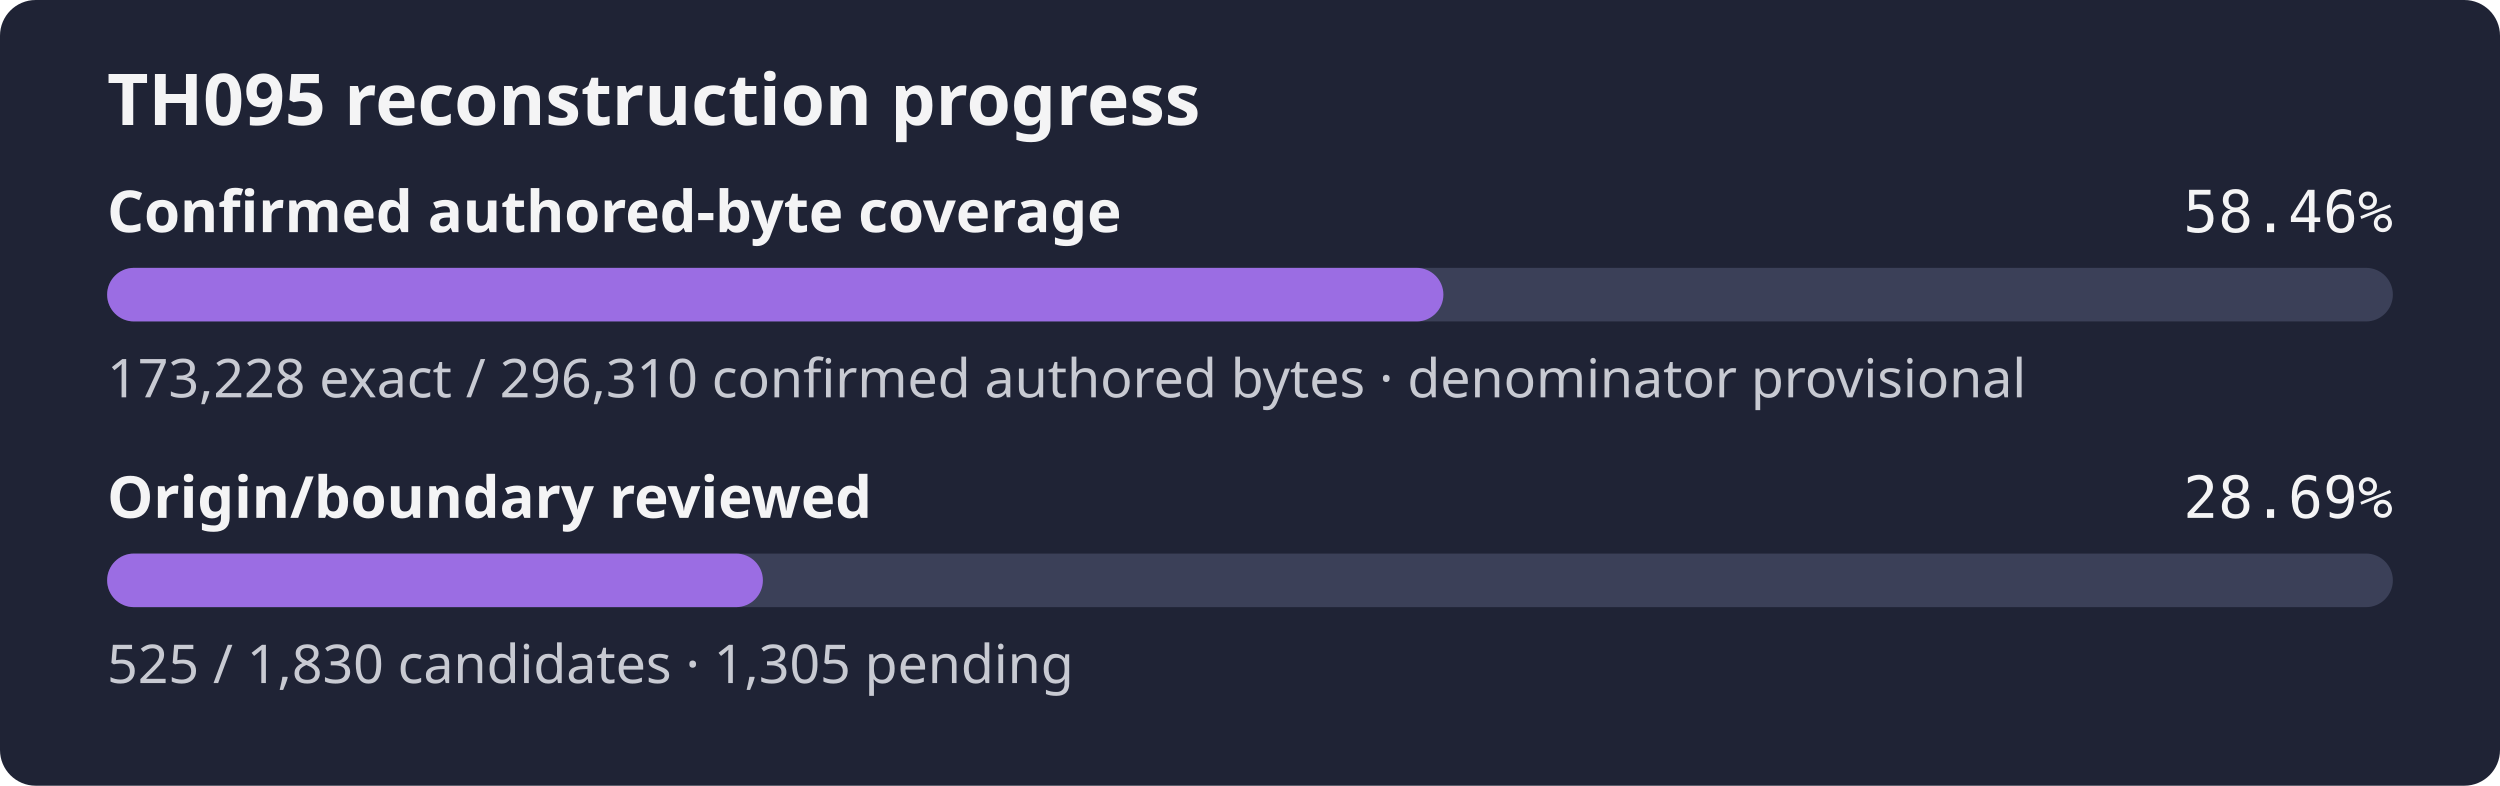
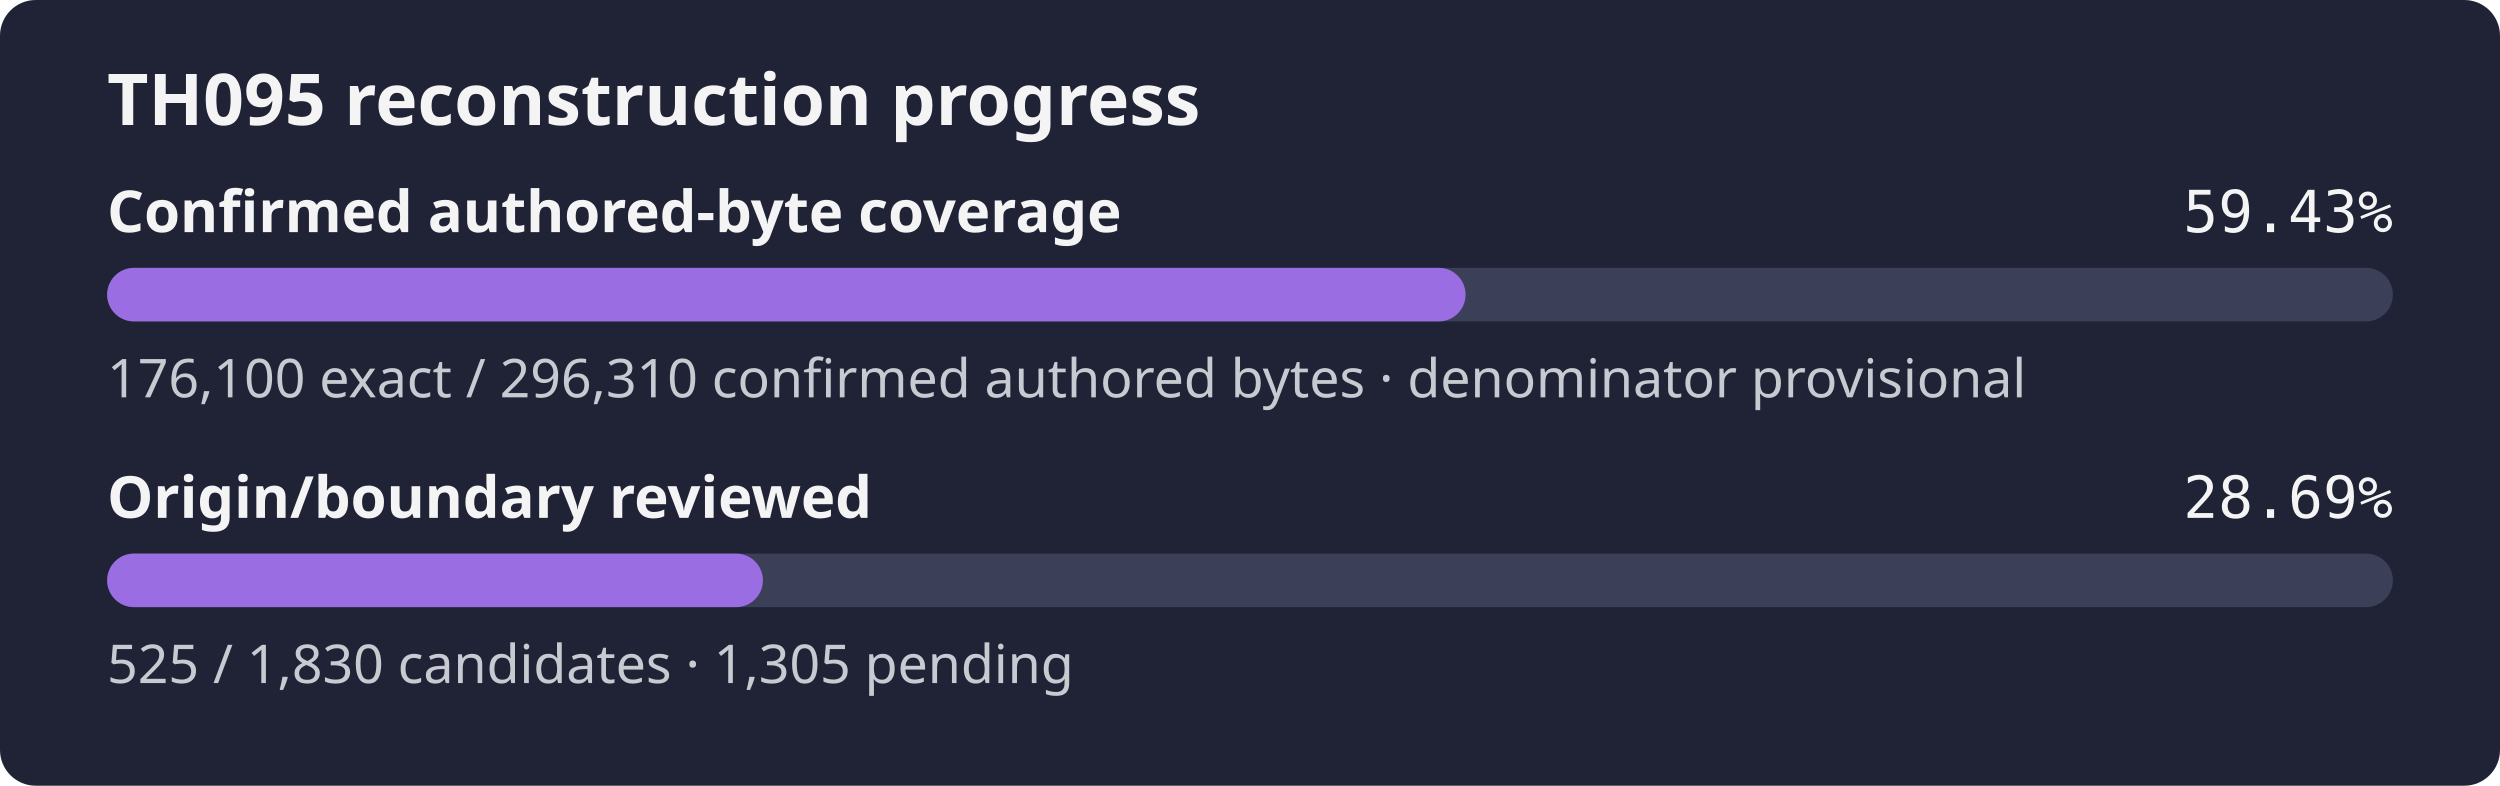
- <svg xmlns="http://www.w3.org/2000/svg" width="560" height="176" role="img" aria-label="TH095 reconstruction progress: 58.46% of the confirmed authored-byte set is exact, origin review 28.69%">
+ <svg xmlns="http://www.w3.org/2000/svg" width="560" height="176" role="img" aria-label="TH095 reconstruction progress: 59.43% of the confirmed authored-byte set is exact, origin review 28.69%">
  <rect width="560" height="176" rx="8" fill="#1f2335" />
  <text x="24" y="28" fill="#f4f4f5" font-family="sans-serif" font-size="16" font-weight="600">TH095 reconstruction progress</text>
  <text x="24" y="52" fill="#f4f4f5" font-family="sans-serif" font-size="13" font-weight="600">Confirmed authored-byte coverage</text>
-   <text x="536" y="52" fill="#f4f4f5" text-anchor="end" font-family="monospace" font-size="13">58.46%</text>
+   <text x="536" y="52" fill="#f4f4f5" text-anchor="end" font-family="monospace" font-size="13">59.43%</text>
  <rect x="24" y="60" width="512" height="12" rx="6" fill="#3b4058" />
-   <rect x="24" y="60" width="299.32" height="12" rx="6" fill="#9b6de3" />
-   <text x="24" y="89" fill="#c8cad2" font-family="sans-serif" font-size="12">173,228 exact / 296,310 confirmed authored bytes · denominator provisional</text>
+   <rect x="24" y="60" width="304.29" height="12" rx="6" fill="#9b6de3" />
+   <text x="24" y="89" fill="#c8cad2" font-family="sans-serif" font-size="12">176,100 exact / 296,310 confirmed authored bytes · denominator provisional</text>
  <text x="24" y="116" fill="#f4f4f5" font-family="sans-serif" font-size="13" font-weight="600">Origin/boundary reviewed</text>
  <text x="536" y="116" fill="#f4f4f5" text-anchor="end" font-family="monospace" font-size="13">28.69%</text>
  <rect x="24" y="124" width="512" height="12" rx="6" fill="#3b4058" />
  <rect x="24" y="124" width="146.89" height="12" rx="6" fill="#9b6de3" />
  <text x="24" y="153" fill="#c8cad2" font-family="sans-serif" font-size="12">525 / 1,830 candidates · 1,305 pending</text>
</svg>
